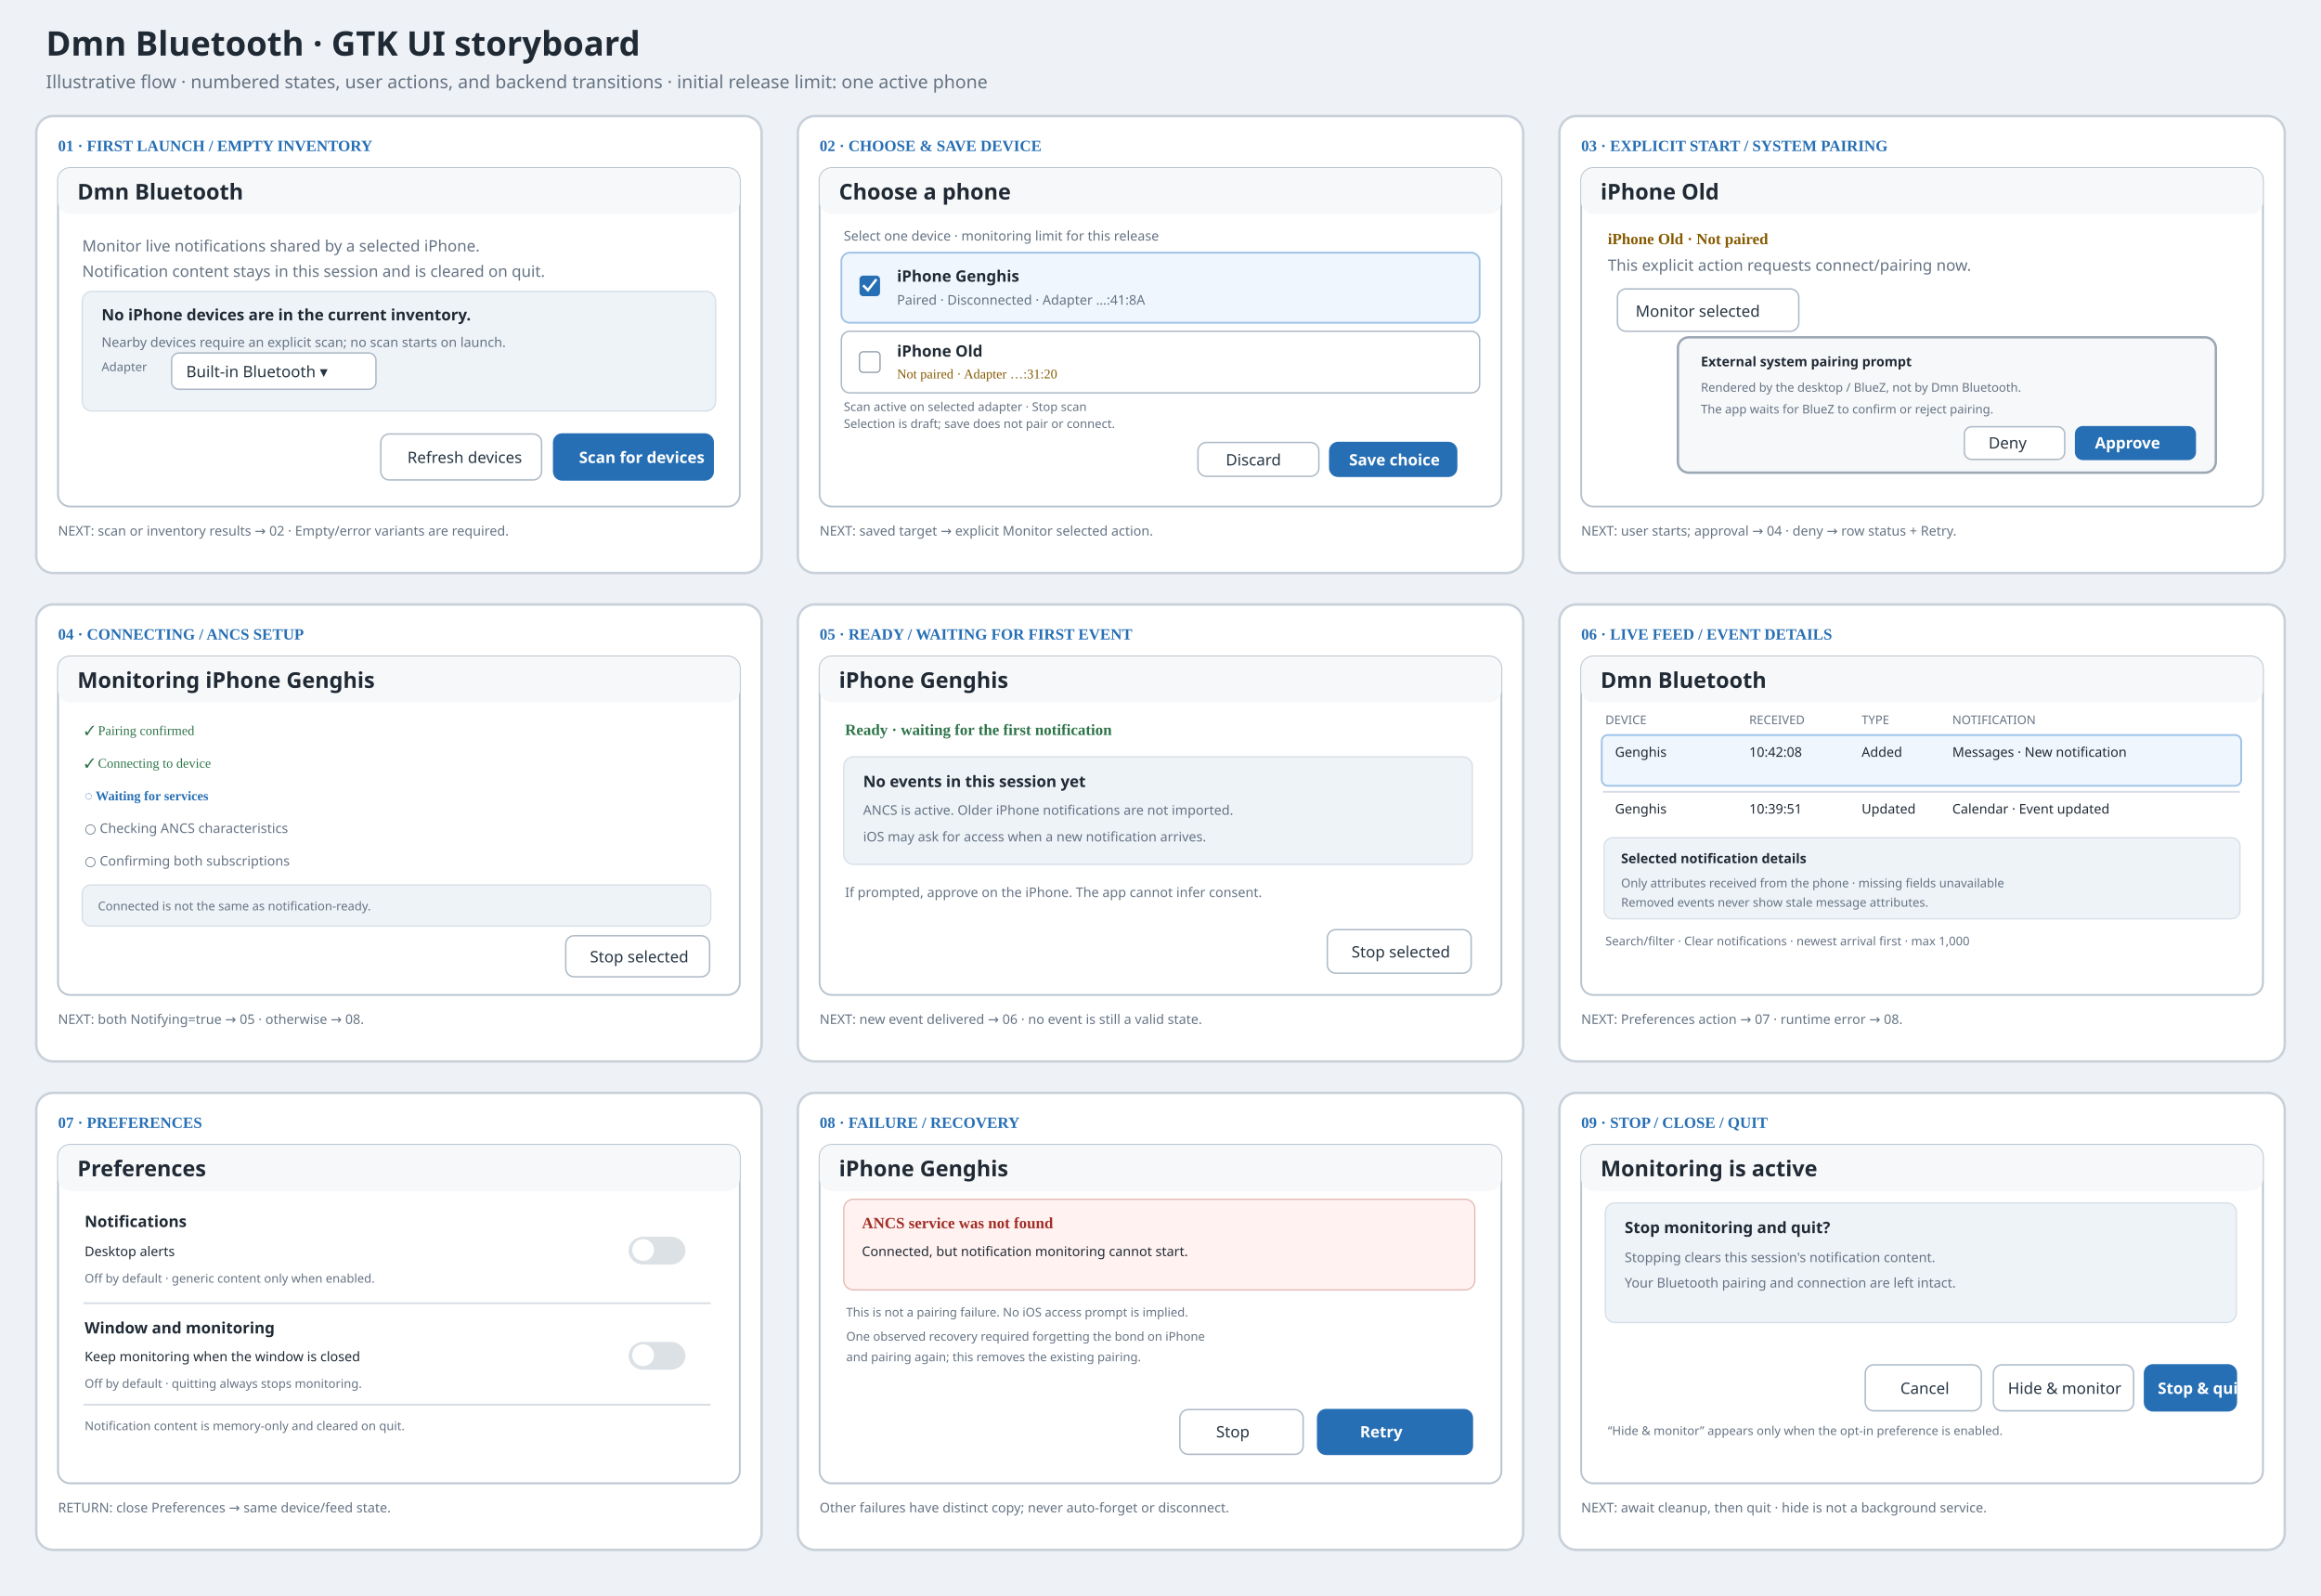
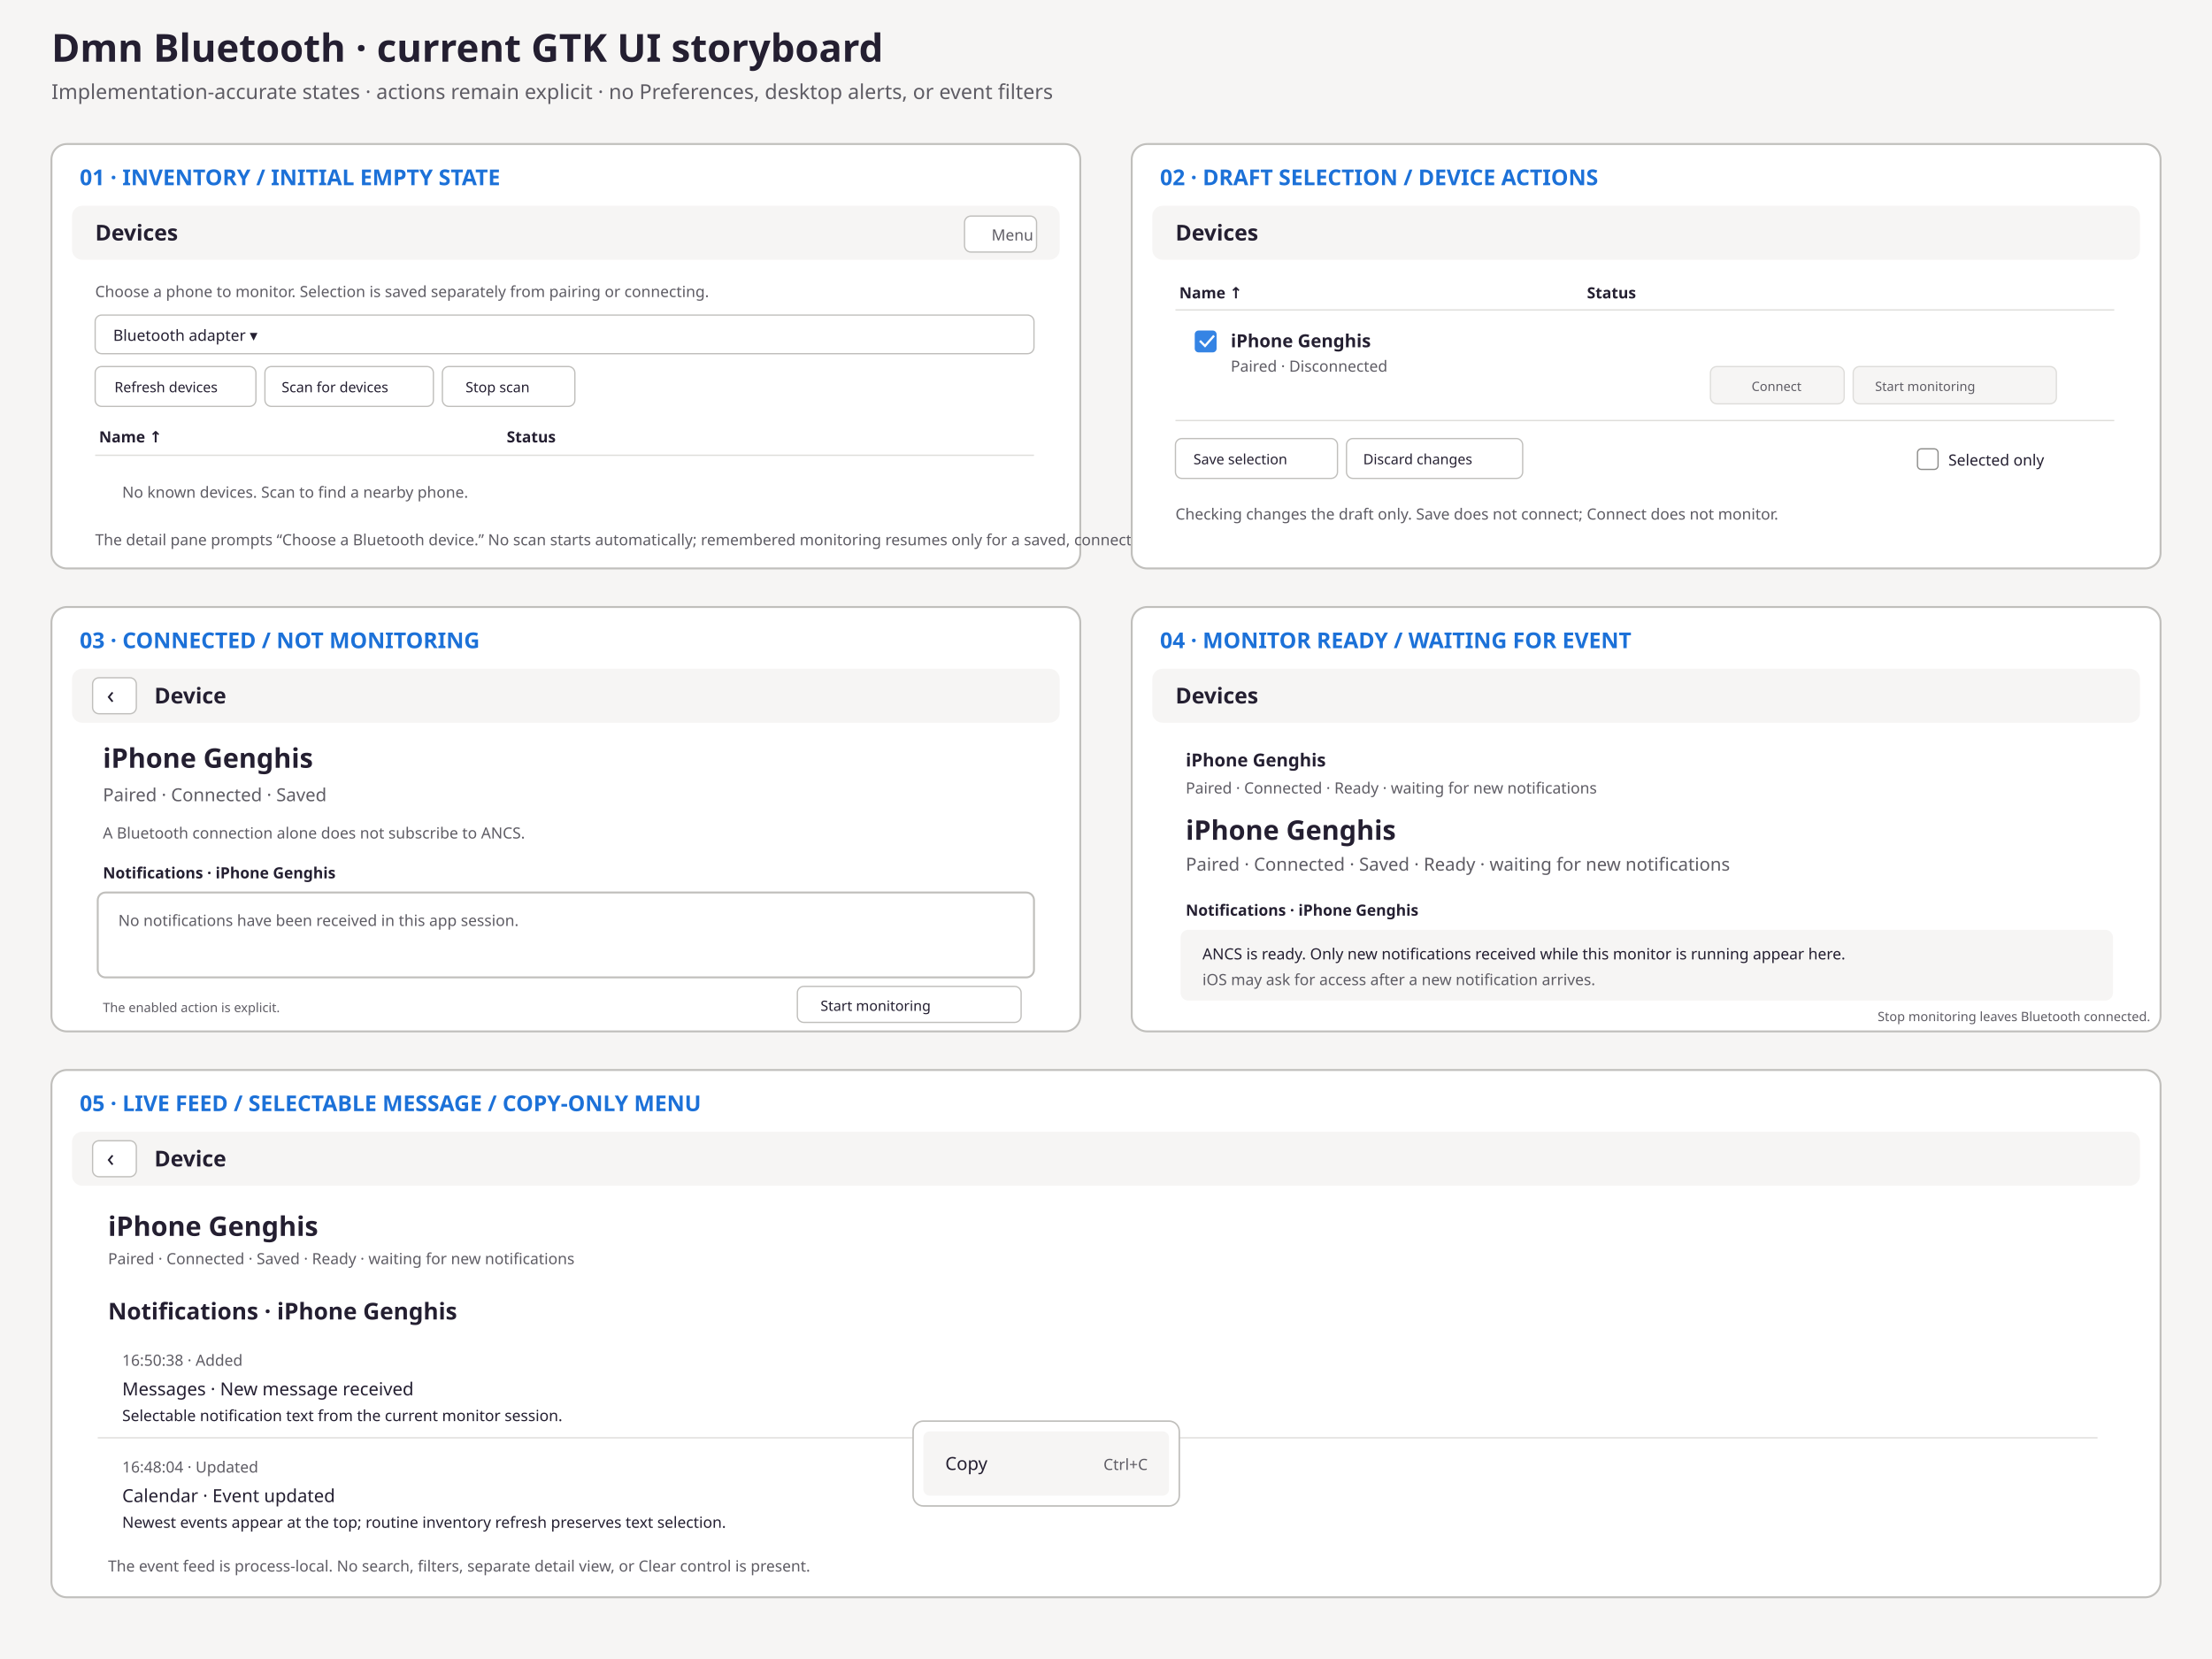
- <svg xmlns="http://www.w3.org/2000/svg" width="1920" height="1320" viewBox="0 0 1920 1320" role="img" aria-labelledby="title desc">
+ <svg xmlns="http://www.w3.org/2000/svg" width="1720" height="1290" viewBox="0 0 1720 1290" role="img" aria-labelledby="title desc">
  <defs>
    <style>
-       .bg { fill: #eef1f5; }
-       .card { fill: #ffffff; stroke: #c8d0d9; stroke-width: 2; }
-       .window { fill: #ffffff; stroke: #b8c3ce; stroke-width: 1.5; }
-       .bar { fill: #f7f8fa; }
-       .line { stroke: #d7dde4; stroke-width: 1.5; }
-       .ink { fill: #202a35; font-family: sans-serif; }
-       .muted { fill: #657383; font-family: sans-serif; }
-       .accent { fill: #276fb4; }
-       .good { fill: #2d7448; }
-       .warn { fill: #855a00; }
-       .bad { fill: #a12d27; }
-       .pill { fill: #eef3f8; stroke: #d5dde5; stroke-width: 1; }
-       .selected { fill: #eff6fd; stroke: #9fc3e8; stroke-width: 1.5; }
-       .button { fill: #ffffff; stroke: #aebac6; stroke-width: 1.2; }
-       .primary { fill: #276fb4; stroke: #276fb4; stroke-width: 1.2; }
-       .btntext { fill: #263543; font-family: sans-serif; font-size: 13px; }
-       .white { fill: #ffffff; font-family: sans-serif; font-size: 13px; font-weight: 700; }
-       .h { font-size: 18px; font-weight: 700; }
-       .body { font-size: 13px; }
-       .small { font-size: 11px; }
+       .bg { fill: #f6f5f4; }
+       .card { fill: #ffffff; stroke: #c0bfbc; stroke-width: 1.5; }
+       .header { fill: #f6f5f4; }
+       .text { fill: #241f31; font-family: sans-serif; }
+       .muted { fill: #5e5c64; font-family: sans-serif; }
+       .line { stroke: #deddda; stroke-width: 1; }
+       .button { fill: #ffffff; stroke: #c0bfbc; stroke-width: 1; }
+       .primary { fill: #3584e4; stroke: #3584e4; }
+       .disabled { fill: #f6f5f4; stroke: #deddda; }
+       .blue { fill: #3584e4; }
+       .label { font-size: 14px; }
+       .small { font-size: 12px; }
      .tiny { font-size: 10px; }
+       .frameTitle { fill: #1c71d8; font-family: sans-serif; font-size: 17px; font-weight: 700; }
+       .buttonText { fill: #241f31; font-family: sans-serif; font-size: 11px; }
+       .white { fill: #ffffff; font-family: sans-serif; font-size: 11px; font-weight: 700; }
    </style>
  </defs>
-   <rect class="bg" width="1920" height="1320" />
-   <text class="ink" x="38" y="46" font-size="28" font-weight="700">Dmn Bluetooth · GTK UI storyboard</text>
-   <text class="muted" x="38" y="73" font-size="15">Illustrative flow · numbered states, user actions, and backend transitions · initial release limit: one active phone</text>
-   <g transform="translate(30 96)">
-     <rect class="card" width="600" height="378" rx="14" />
-     <text class="accent" x="18" y="29" font-size="13" font-weight="700">01 · FIRST LAUNCH / EMPTY INVENTORY</text>
-     <rect class="window" x="18" y="43" width="564" height="280" rx="10" />
-     <rect class="bar" x="18" y="43" width="564" height="38" rx="10" />
-     <text class="ink h" x="34" y="69">Dmn Bluetooth</text>
-     <text class="muted body" x="38" y="112">Monitor live notifications shared by a selected iPhone.</text>
-     <text class="muted body" x="38" y="133">Notification content stays in this session and is cleared on quit.</text>
-     <rect class="pill" x="38" y="145" width="524" height="99" rx="8" />
-     <text class="ink body" x="54" y="169" font-weight="700">No iPhone devices are in the current inventory.</text>
-     <text class="muted small" x="54" y="191">Nearby devices require an explicit scan; no scan starts on launch.</text>
-     <text class="muted tiny" x="54" y="211">Adapter</text>
-     <rect class="button" x="112" y="196" width="169" height="30" rx="6" />
-     <text class="btntext" x="124" y="216">Built-in Bluetooth ▾</text>
-     <rect class="button" x="285" y="263" width="133" height="38" rx="7" />
-     <text class="btntext" x="307" y="287">Refresh devices</text>
-     <rect class="primary" x="428" y="263" width="132" height="38" rx="7" />
-     <text class="white" x="449" y="287">Scan for devices</text>
-     <text class="muted small" x="18" y="347">NEXT: scan or inventory results → 02 · Empty/error variants are required.</text>
+   <rect class="bg" width="1720" height="1290" />
+   <text class="text" x="40" y="48" font-size="30" font-weight="700">Dmn Bluetooth · current GTK UI storyboard</text>
+   <text class="muted" x="40" y="77" font-size="16">Implementation-accurate states · actions remain explicit · no Preferences, desktop alerts, or event filters</text>
+   <g transform="translate(40 112)">
+     <rect class="card" width="800" height="330" rx="12" />
+     <text class="frameTitle" x="22" y="32">01 · INVENTORY / INITIAL EMPTY STATE</text>
+     <rect class="header" x="16" y="48" width="768" height="42" rx="8" />
+     <text class="text" x="34" y="75" font-size="17" font-weight="700">Devices</text>
+     <rect class="button" x="710" y="56" width="56" height="28" rx="5" />
+     <text class="muted small" x="731" y="75">Menu</text>
+     <text class="muted small" x="34" y="119">Choose a phone to monitor. Selection is saved separately from pairing or connecting.</text>
+     <rect class="button" x="34" y="133" width="730" height="30" rx="5" />
+     <text class="text small" x="48" y="153">Bluetooth adapter ▾</text>
+     <rect class="button" x="34" y="173" width="125" height="31" rx="5" />
+     <text class="buttonText" x="49" y="193">Refresh devices</text>
+     <rect class="button" x="166" y="173" width="131" height="31" rx="5" />
+     <text class="buttonText" x="179" y="193">Scan for devices</text>
+     <rect class="button" x="304" y="173" width="103" height="31" rx="5" />
+     <text class="buttonText" x="322" y="193">Stop scan</text>
+     <text class="text small" x="37" y="232" font-weight="700">Name ↑</text>
+     <text class="text small" x="354" y="232" font-weight="700">Status</text>
+     <path class="line" d="M34 242H764" />
+     <text class="muted small" x="55" y="275">No known devices. Scan to find a nearby phone.</text>
+     <text class="muted small" x="34" y="312">The detail pane prompts “Choose a Bluetooth device.” No scan starts automatically; remembered monitoring resumes only for a saved, connected device.</text>
  </g>
-   <g transform="translate(660 96)">
-     <rect class="card" width="600" height="378" rx="14" />
-     <text class="accent" x="18" y="29" font-size="13" font-weight="700">02 · CHOOSE &amp; SAVE DEVICE</text>
-     <rect class="window" x="18" y="43" width="564" height="280" rx="10" />
-     <rect class="bar" x="18" y="43" width="564" height="38" rx="10" />
-     <text class="ink h" x="34" y="69">Choose a phone</text>
-     <text class="muted small" x="38" y="103">Select one device · monitoring limit for this release</text>
-     <rect class="selected" x="36" y="113" width="528" height="58" rx="7" />
-     <rect x="51" y="132" width="17" height="17" rx="3" fill="#276fb4" />
-     <path d="m54 140 4 4 7-9" fill="none" stroke="#fff" stroke-width="2" />
-     <text class="ink body" x="82" y="137" font-weight="700">iPhone Genghis</text>
-     <text class="muted small" x="82" y="156">Paired · Disconnected · Adapter …:41:8A</text>
-     <rect class="button" x="36" y="178" width="528" height="51" rx="7" />
-     <rect x="51" y="195" width="17" height="17" rx="3" fill="#fff" stroke="#8795a3" />
-     <text class="ink body" x="82" y="199" font-weight="700">iPhone Old</text>
-     <text class="warn small" x="82" y="217">Not paired · Adapter …:31:20</text>
-     <text class="muted tiny" x="38" y="244">Scan active on selected adapter · Stop scan</text>
-     <text class="muted tiny" x="38" y="258">Selection is draft; save does not pair or connect.</text>
-     <rect class="button" x="331" y="270" width="100" height="28" rx="7" />
-     <text class="btntext" x="354" y="289">Discard</text>
-     <rect class="primary" x="440" y="270" width="105" height="28" rx="7" />
-     <text class="white" x="456" y="289">Save choice</text>
-     <text class="muted small" x="18" y="347">NEXT: saved target → explicit Monitor selected action.</text>
+   <g transform="translate(880 112)">
+     <rect class="card" width="800" height="330" rx="12" />
+     <text class="frameTitle" x="22" y="32">02 · DRAFT SELECTION / DEVICE ACTIONS</text>
+     <rect class="header" x="16" y="48" width="768" height="42" rx="8" />
+     <text class="text" x="34" y="75" font-size="17" font-weight="700">Devices</text>
+     <text class="text small" x="37" y="120" font-weight="700">Name ↑</text>
+     <text class="text small" x="354" y="120" font-weight="700">Status</text>
+     <path class="line" d="M34 129H764" />
+     <rect x="34" y="130" width="730" height="85" fill="#ffffff" />
+     <rect class="blue" x="49" y="145" width="17" height="17" rx="3" />
+     <path d="m53 153 4 4 7-8" fill="none" stroke="#ffffff" stroke-width="1.7" />
+     <text class="text label" x="77" y="158" font-weight="700">iPhone Genghis</text>
+     <text class="muted small" x="77" y="177">Paired · Disconnected</text>
+     <rect class="disabled" x="450" y="173" width="104" height="29" rx="5" />
+     <text class="muted tiny" x="482" y="192">Connect</text>
+     <rect class="disabled" x="561" y="173" width="158" height="29" rx="5" />
+     <text class="muted tiny" x="578" y="192">Start monitoring</text>
+     <path class="line" d="M34 215H764" />
+     <rect class="button" x="34" y="229" width="126" height="31" rx="5" />
+     <text class="buttonText" x="48" y="249">Save selection</text>
+     <rect class="button" x="167" y="229" width="137" height="31" rx="5" />
+     <text class="buttonText" x="180" y="249">Discard changes</text>
+     <rect x="611" y="237" width="16" height="16" rx="3" fill="#ffffff" stroke="#8e8d8b" />
+     <text class="text small" x="635" y="250">Selected only</text>
+     <text class="muted small" x="34" y="292">Checking changes the draft only. Save does not connect; Connect does not monitor.</text>
  </g>
-   <g transform="translate(1290 96)">
-     <rect class="card" width="600" height="378" rx="14" />
-     <text class="accent" x="18" y="29" font-size="13" font-weight="700">03 · EXPLICIT START / SYSTEM PAIRING</text>
-     <rect class="window" x="18" y="43" width="564" height="280" rx="10" />
-     <rect class="bar" x="18" y="43" width="564" height="38" rx="10" />
-     <text class="ink h" x="34" y="69">iPhone Old</text>
-     <text class="warn body" x="40" y="106" font-weight="700">iPhone Old · Not paired</text>
-     <text class="muted body" x="40" y="128">This explicit action requests connect/pairing now.</text>
-     <rect class="button" x="48" y="143" width="150" height="35" rx="7" />
-     <text class="btntext" x="63" y="166">Monitor selected</text>
-     <rect x="98" y="183" width="445" height="112" rx="9" fill="#f7f8fa" stroke="#9ca8b4" stroke-width="2" />
-     <text class="ink small" x="117" y="207" font-weight="700">External system pairing prompt</text>
-     <text class="muted tiny" x="117" y="228">Rendered by the desktop / BlueZ, not by Dmn Bluetooth.</text>
-     <text class="muted tiny" x="117" y="246">The app waits for BlueZ to confirm or reject pairing.</text>
-     <rect class="button" x="335" y="257" width="83" height="27" rx="6" />
-     <text class="btntext" x="355" y="275">Deny</text>
-     <rect class="primary" x="427" y="257" width="99" height="27" rx="6" />
-     <text class="white" x="443" y="275">Approve</text>
-     <text class="muted small" x="18" y="347">NEXT: user starts; approval → 04 · deny → row status + Retry.</text>
+   <g transform="translate(40 472)">
+     <rect class="card" width="800" height="330" rx="12" />
+     <text class="frameTitle" x="22" y="32">03 · CONNECTED / NOT MONITORING</text>
+     <rect class="header" x="16" y="48" width="768" height="42" rx="8" />
+     <rect class="button" x="32" y="55" width="34" height="28" rx="5" />
+     <text class="text" x="43" y="75" font-size="19">‹</text>
+     <text class="text" x="80" y="75" font-size="17" font-weight="700">Device</text>
+     <text class="text" x="40" y="125" font-size="21" font-weight="700">iPhone Genghis</text>
+     <text class="muted label" x="40" y="151">Paired · Connected · Saved</text>
+     <text class="muted small" x="40" y="180">A Bluetooth connection alone does not subscribe to ANCS.</text>
+     <text class="text small" x="40" y="211" font-weight="700">Notifications · iPhone Genghis</text>
+     <rect class="card" x="36" y="222" width="728" height="66" rx="6" />
+     <text class="muted small" x="52" y="248">No notifications have been received in this app session.</text>
+     <rect class="button" x="580" y="295" width="174" height="28" rx="5" />
+     <text class="buttonText" x="598" y="314">Start monitoring</text>
+     <text class="muted tiny" x="40" y="315">The enabled action is explicit.</text>
  </g>
-   <g transform="translate(30 500)">
-     <rect class="card" width="600" height="378" rx="14" />
-     <text class="accent" x="18" y="29" font-size="13" font-weight="700">04 · CONNECTING / ANCS SETUP</text>
-     <rect class="window" x="18" y="43" width="564" height="280" rx="10" />
-     <rect class="bar" x="18" y="43" width="564" height="38" rx="10" />
-     <text class="ink h" x="34" y="69">Monitoring iPhone Genghis</text>
-     <text class="good small" x="40" y="108">✓ Pairing confirmed</text>
-     <text class="good small" x="40" y="135">✓ Connecting to device</text>
-     <text class="accent small" x="40" y="162" font-weight="700">◌ Waiting for services</text>
-     <text class="muted small" x="40" y="189">○ Checking ANCS characteristics</text>
-     <text class="muted small" x="40" y="216">○ Confirming both subscriptions</text>
-     <rect class="pill" x="38" y="232" width="520" height="34" rx="7" />
-     <text class="muted tiny" x="51" y="253">Connected is not the same as notification-ready.</text>
-     <rect class="button" x="438" y="274" width="119" height="34" rx="7" />
-     <text class="btntext" x="458" y="296">Stop selected</text>
-     <text class="muted small" x="18" y="347">NEXT: both Notifying=true → 05 · otherwise → 08.</text>
+   <g transform="translate(880 472)">
+     <rect class="card" width="800" height="330" rx="12" />
+     <text class="frameTitle" x="22" y="32">04 · MONITOR READY / WAITING FOR EVENT</text>
+     <rect class="header" x="16" y="48" width="768" height="42" rx="8" />
+     <text class="text" x="34" y="75" font-size="17" font-weight="700">Devices</text>
+     <text class="text label" x="42" y="124" font-weight="700">iPhone Genghis</text>
+     <text class="muted small" x="42" y="145">Paired · Connected · Ready · waiting for new notifications</text>
+     <text class="text" x="42" y="181" font-size="21" font-weight="700">iPhone Genghis</text>
+     <text class="muted label" x="42" y="205">Paired · Connected · Saved · Ready · waiting for new notifications</text>
+     <text class="text small" x="42" y="240" font-weight="700">Notifications · iPhone Genghis</text>
+     <rect x="38" y="251" width="725" height="55" rx="6" fill="#f6f5f4" />
+     <text class="text small" x="55" y="274">ANCS is ready. Only new notifications received while this monitor is running appear here.</text>
+     <text class="muted small" x="55" y="294">iOS may ask for access after a new notification arrives.</text>
+     <text class="muted tiny" x="580" y="322">Stop monitoring leaves Bluetooth connected.</text>
  </g>
-   <g transform="translate(660 500)">
-     <rect class="card" width="600" height="378" rx="14" />
-     <text class="accent" x="18" y="29" font-size="13" font-weight="700">05 · READY / WAITING FOR FIRST EVENT</text>
-     <rect class="window" x="18" y="43" width="564" height="280" rx="10" />
-     <rect class="bar" x="18" y="43" width="564" height="38" rx="10" />
-     <text class="ink h" x="34" y="69">iPhone Genghis</text>
-     <text class="good body" x="39" y="108" font-weight="700">Ready · waiting for the first notification</text>
-     <rect class="pill" x="38" y="126" width="520" height="89" rx="8" />
-     <text class="ink body" x="54" y="151" font-weight="700">No events in this session yet</text>
-     <text class="muted small" x="54" y="174">ANCS is active. Older iPhone notifications are not imported.</text>
-     <text class="muted small" x="54" y="196">iOS may ask for access when a new notification arrives.</text>
-     <text class="muted small" x="39" y="242">If prompted, approve on the iPhone. The app cannot infer consent.</text>
-     <rect class="button" x="438" y="269" width="119" height="36" rx="7" />
-     <text class="btntext" x="458" y="292">Stop selected</text>
-     <text class="muted small" x="18" y="347">NEXT: new event delivered → 06 · no event is still a valid state.</text>
-   </g>
-   <g transform="translate(1290 500)">
-     <rect class="card" width="600" height="378" rx="14" />
-     <text class="accent" x="18" y="29" font-size="13" font-weight="700">06 · LIVE FEED / EVENT DETAILS</text>
-     <rect class="window" x="18" y="43" width="564" height="280" rx="10" />
-     <rect class="bar" x="18" y="43" width="564" height="38" rx="10" />
-     <text class="ink h" x="34" y="69">Dmn Bluetooth</text>
-     <text class="muted tiny" x="38" y="99">DEVICE</text>
-     <text class="muted tiny" x="157" y="99">RECEIVED</text>
-     <text class="muted tiny" x="250" y="99">TYPE</text>
-     <text class="muted tiny" x="325" y="99">NOTIFICATION</text>
-     <rect class="selected" x="35" y="108" width="529" height="42" rx="5" />
-     <text class="ink small" x="46" y="126">Genghis</text>
-     <text class="ink small" x="157" y="126">10:42:08</text>
-     <text class="ink small" x="250" y="126">Added</text>
-     <text class="ink small" x="325" y="126">Messages · New notification</text>
-     <path class="line" d="M36 155H563" />
-     <text class="ink small" x="46" y="173">Genghis</text>
-     <text class="ink small" x="157" y="173">10:39:51</text>
-     <text class="ink small" x="250" y="173">Updated</text>
-     <text class="ink small" x="325" y="173">Calendar · Event updated</text>
-     <rect class="pill" x="37" y="193" width="526" height="67" rx="7" />
-     <text class="ink small" x="51" y="214" font-weight="700">Selected notification details</text>
-     <text class="muted tiny" x="51" y="234">Only attributes received from the phone · missing fields unavailable</text>
-     <text class="muted tiny" x="51" y="250">Removed events never show stale message attributes.</text>
-     <text class="muted tiny" x="38" y="282">Search/filter · Clear notifications · newest arrival first · max 1,000</text>
-     <text class="muted small" x="18" y="347">NEXT: Preferences action → 07 · runtime error → 08.</text>
-   </g>
-   <g transform="translate(30 904)">
-     <rect class="card" width="600" height="378" rx="14" />
-     <text class="accent" x="18" y="29" font-size="13" font-weight="700">07 · PREFERENCES</text>
-     <rect class="window" x="18" y="43" width="564" height="280" rx="10" />
-     <rect class="bar" x="18" y="43" width="564" height="38" rx="10" />
-     <text class="ink h" x="34" y="69">Preferences</text>
-     <text class="ink body" x="40" y="111" font-weight="700">Notifications</text>
-     <text class="ink small" x="40" y="135">Desktop alerts</text>
-     <rect x="490" y="119" width="47" height="23" rx="12" fill="#dce1e6" />
-     <circle cx="502" cy="130" r="9" fill="#fff" />
-     <text class="muted tiny" x="40" y="157">Off by default · generic content only when enabled.</text>
-     <path class="line" d="M39 174H558" />
-     <text class="ink body" x="40" y="199" font-weight="700">Window and monitoring</text>
-     <text class="ink small" x="40" y="222">Keep monitoring when the window is closed</text>
-     <rect x="490" y="206" width="47" height="23" rx="12" fill="#dce1e6" />
-     <circle cx="502" cy="217" r="9" fill="#fff" />
-     <text class="muted tiny" x="40" y="244">Off by default · quitting always stops monitoring.</text>
-     <path class="line" d="M39 258H558" />
-     <text class="muted tiny" x="40" y="279">Notification content is memory-only and cleared on quit.</text>
-     <text class="muted small" x="18" y="347">RETURN: close Preferences → same device/feed state.</text>
-   </g>
-   <g transform="translate(660 904)">
-     <rect class="card" width="600" height="378" rx="14" />
-     <text class="accent" x="18" y="29" font-size="13" font-weight="700">08 · FAILURE / RECOVERY</text>
-     <rect class="window" x="18" y="43" width="564" height="280" rx="10" />
-     <rect class="bar" x="18" y="43" width="564" height="38" rx="10" />
-     <text class="ink h" x="34" y="69">iPhone Genghis</text>
-     <rect x="38" y="88" width="522" height="75" rx="8" fill="#fff2f0" stroke="#e2b6b1" />
-     <text class="bad body" x="53" y="112" font-weight="700">ANCS service was not found</text>
-     <text class="ink small" x="53" y="135">Connected, but notification monitoring cannot start.</text>
-     <text class="muted tiny" x="40" y="185">This is not a pairing failure. No iOS access prompt is implied.</text>
-     <text class="muted tiny" x="40" y="205">One observed recovery required forgetting the bond on iPhone</text>
-     <text class="muted tiny" x="40" y="222">and pairing again; this removes the existing pairing.</text>
-     <rect class="button" x="316" y="262" width="102" height="37" rx="7" />
-     <text class="btntext" x="346" y="285">Stop</text>
-     <rect class="primary" x="430" y="262" width="128" height="37" rx="7" />
-     <text class="white" x="465" y="285">Retry</text>
-     <text class="muted small" x="18" y="347">Other failures have distinct copy; never auto-forget or disconnect.</text>
-   </g>
-   <g transform="translate(1290 904)">
-     <rect class="card" width="600" height="378" rx="14" />
-     <text class="accent" x="18" y="29" font-size="13" font-weight="700">09 · STOP / CLOSE / QUIT</text>
-     <rect class="window" x="18" y="43" width="564" height="280" rx="10" />
-     <rect class="bar" x="18" y="43" width="564" height="38" rx="10" />
-     <text class="ink h" x="34" y="69">Monitoring is active</text>
-     <rect class="pill" x="38" y="91" width="522" height="99" rx="8" />
-     <text class="ink body" x="54" y="116" font-weight="700">Stop monitoring and quit?</text>
-     <text class="muted small" x="54" y="140">Stopping clears this session's notification content.</text>
-     <text class="muted small" x="54" y="161">Your Bluetooth pairing and connection are left intact.</text>
-     <rect class="button" x="253" y="225" width="96" height="38" rx="7" />
-     <text class="btntext" x="282" y="249">Cancel</text>
-     <rect class="button" x="359" y="225" width="116" height="38" rx="7" />
-     <text class="btntext" x="371" y="249">Hide &amp; monitor</text>
-     <rect class="primary" x="484" y="225" width="76" height="38" rx="7" />
-     <text class="white" x="495" y="249">Stop &amp; quit</text>
-     <text class="muted tiny" x="40" y="283">“Hide &amp; monitor” appears only when the opt-in preference is enabled.</text>
-     <text class="muted small" x="18" y="347">NEXT: await cleanup, then quit · hide is not a background service.</text>
+   <g transform="translate(40 832)">
+     <rect class="card" width="1640" height="410" rx="12" />
+     <text class="frameTitle" x="22" y="32">05 · LIVE FEED / SELECTABLE MESSAGE / COPY-ONLY MENU</text>
+     <rect class="header" x="16" y="48" width="1608" height="42" rx="8" />
+     <rect class="button" x="32" y="55" width="34" height="28" rx="5" />
+     <text class="text" x="43" y="75" font-size="19">‹</text>
+     <text class="text" x="80" y="75" font-size="17" font-weight="700">Device</text>
+     <text class="text" x="44" y="129" font-size="21" font-weight="700">iPhone Genghis</text>
+     <text class="muted small" x="44" y="151">Paired · Connected · Saved · Ready · waiting for new notifications</text>
+     <text class="text" x="44" y="194" font-size="18" font-weight="700">Notifications · iPhone Genghis</text>
+     <rect x="36" y="208" width="1555" height="78" rx="6" fill="#ffffff" />
+     <text class="muted small" x="55" y="230">16:50:38 · Added</text>
+     <text class="text label" x="55" y="253">Messages · New message received</text>
+     <text class="text small" x="55" y="273">Selectable notification text from the current monitor session.</text>
+     <path class="line" d="M36 286H1591" />
+     <text class="muted small" x="55" y="313">16:48:04 · Updated</text>
+     <text class="text label" x="55" y="336">Calendar · Event updated</text>
+     <text class="text small" x="55" y="356">Newest events appear at the top; routine inventory refresh preserves text selection.</text>
+     <rect x="670" y="273" width="207" height="66" rx="8" fill="#ffffff" stroke="#c0bfbc" stroke-width="1.2" />
+     <rect x="678" y="281" width="191" height="50" rx="5" fill="#f6f5f4" />
+     <text class="text label" x="695" y="311">Copy</text>
+     <text class="muted small" x="818" y="311">Ctrl+C</text>
+     <text class="muted small" x="44" y="390">The event feed is process-local. No search, filters, separate detail view, or Clear control is present.</text>
  </g>
</svg>
